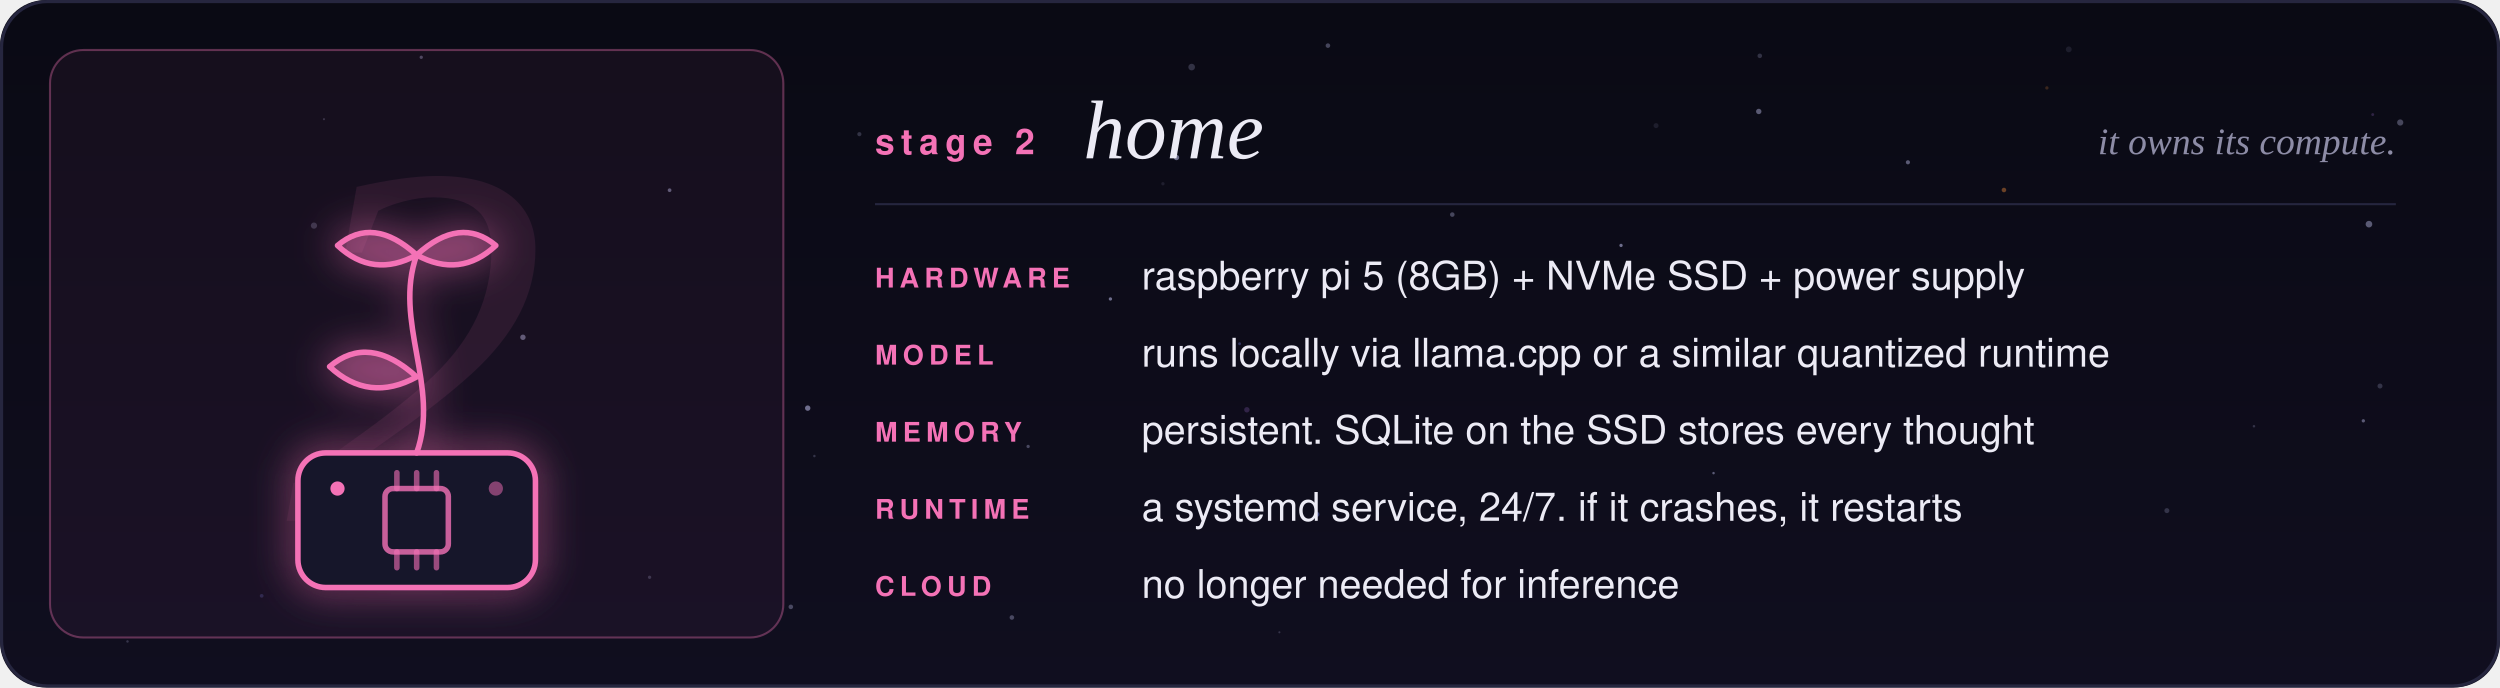
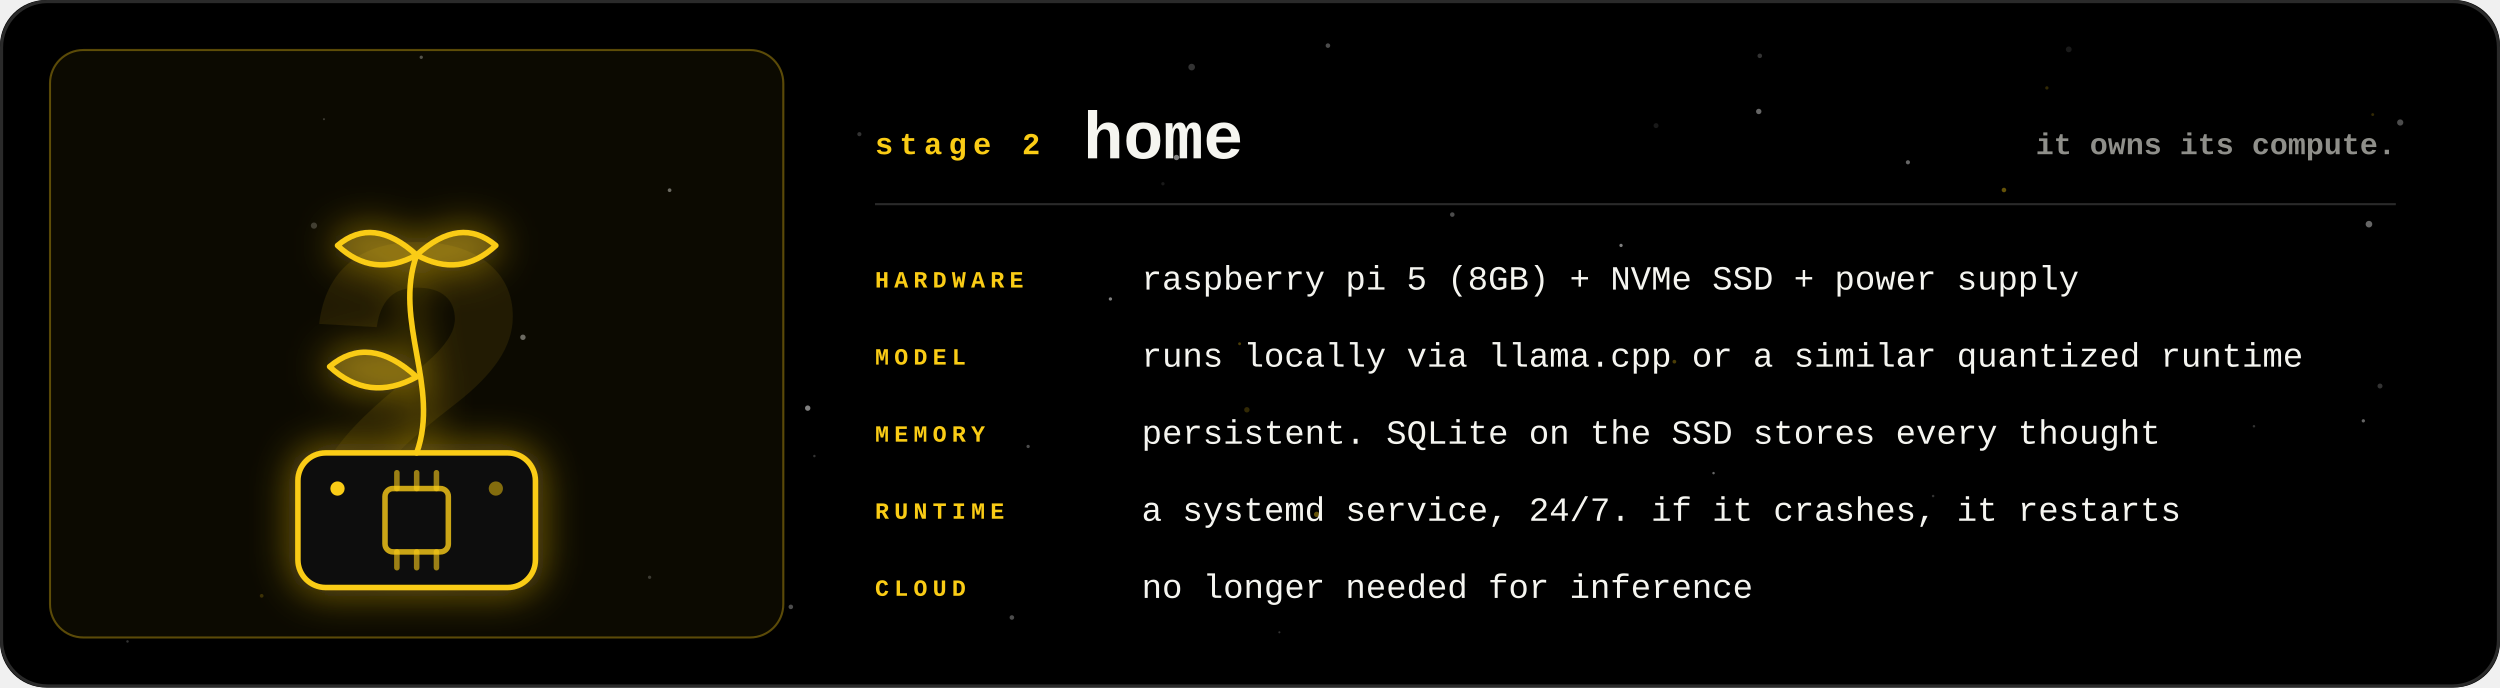
<svg xmlns="http://www.w3.org/2000/svg" viewBox="0 0 1200 330" width="1200" height="330" role="img" aria-label="stage 2, home. hardware: raspberry pi 5 (8GB) + NVMe SSD + power supply. model: runs locally via llama.cpp or a similar quantized runtime. memory: persistent. SQLite on the SSD stores every thought. runtime: a systemd service, 24/7. if it crashes, it restarts. cloud: no longer needed for inference">
  <defs>
    <linearGradient id="bg" x1="0" y1="0" x2="0" y2="1">
-       <stop offset="0" stop-color="#0a0a14" />
-       <stop offset="1" stop-color="#100e1f" />
+       <stop offset="0" stop-color="#000000" />
+       <stop offset="1" stop-color="#000000" />
    </linearGradient>
    <linearGradient id="spec" gradientUnits="userSpaceOnUse" x1="60" y1="0" x2="1140" y2="0">
-       <stop offset="0" stop-color="#fbbf24" />
-       <stop offset="0.2" stop-color="#fb923c" />
-       <stop offset="0.3" stop-color="#f472b6" />
-       <stop offset="0.5" stop-color="#c084fc" />
-       <stop offset="0.7" stop-color="#818cf8" />
-       <stop offset="0.8" stop-color="#38bdf8" />
-       <stop offset="1" stop-color="#34d399" />
+       <stop offset="0" stop-color="#facc15" />
+       <stop offset="0.2" stop-color="#facc15" />
+       <stop offset="0.3" stop-color="#facc15" />
+       <stop offset="0.5" stop-color="#facc15" />
+       <stop offset="0.7" stop-color="#facc15" />
+       <stop offset="0.8" stop-color="#facc15" />
+       <stop offset="1" stop-color="#facc15" />
    </linearGradient>
    <filter id="glow" x="-50%" y="-50%" width="200%" height="200%">
      <feGaussianBlur stdDeviation="5" result="b" />
      <feMerge>
        <feMergeNode in="b" />
        <feMergeNode in="SourceGraphic" />
      </feMerge>
    </filter>
    <marker id="arr" viewBox="0 0 10 10" refX="8" refY="5" markerWidth="7" markerHeight="7" orient="auto-start-reverse">
-       <path d="M0 0L10 5L0 10z" fill="#8d8ca6" />
+       <path d="M0 0L10 5L0 10z" fill="#8f8f8a" />
    </marker>
  </defs>
  <rect width="1200" height="330" rx="22" fill="url(#bg)" />
-   <circle cx="1138.9" cy="55" r="0.7" fill="#c084fc" opacity="0.2" />
-   <circle cx="778.1" cy="117.8" r="0.8" fill="#cfd0ff" opacity="0.5" />
-   <circle cx="387.7" cy="195.9" r="1.3" fill="#cfd0ff" opacity="0.5" />
-   <circle cx="844.7" cy="26.8" r="1.1" fill="#cfd0ff" opacity="0.2" />
-   <circle cx="235.6" cy="272" r="1.5" fill="#cfd0ff" opacity="0.4" />
-   <circle cx="1142.4" cy="185.3" r="1.2" fill="#cfd0ff" opacity="0.2" />
-   <circle cx="1137.1" cy="107.6" r="1.6" fill="#cfd0ff" opacity="0.4" />
-   <circle cx="179.3" cy="264.5" r="0.7" fill="#cfd0ff" opacity="0.1" />
-   <circle cx="637.4" cy="21.9" r="1.1" fill="#cfd0ff" opacity="0.3" />
-   <circle cx="493.5" cy="214.3" r="0.8" fill="#cfd0ff" opacity="0.3" />
-   <circle cx="697.1" cy="103" r="1.1" fill="#cfd0ff" opacity="0.3" />
-   <circle cx="803.7" cy="173.6" r="0.9" fill="#c084fc" opacity="0.3" />
-   <circle cx="485.7" cy="296.4" r="1.1" fill="#cfd0ff" opacity="0.3" />
-   <circle cx="125.6" cy="286" r="0.9" fill="#818cf8" opacity="0.2" />
-   <circle cx="1081.9" cy="204.6" r="0.6" fill="#cfd0ff" opacity="0.2" />
-   <circle cx="927.9" cy="238.1" r="0.6" fill="#cfd0ff" opacity="0.2" />
-   <circle cx="155.5" cy="57.2" r="0.5" fill="#cfd0ff" opacity="0.2" />
-   <circle cx="844.2" cy="53.5" r="1.3" fill="#cfd0ff" opacity="0.4" />
-   <circle cx="572" cy="32.2" r="1.6" fill="#cfd0ff" opacity="0.2" />
-   <circle cx="961.9" cy="91.2" r="1.1" fill="#fb923c" opacity="0.4" />
-   <circle cx="412.5" cy="64.4" r="1" fill="#cfd0ff" opacity="0.2" />
-   <circle cx="61.2" cy="307.9" r="0.6" fill="#cfd0ff" opacity="0.2" />
-   <circle cx="311.8" cy="277.1" r="0.8" fill="#cfd0ff" opacity="0.2" />
-   <circle cx="564.7" cy="75.6" r="1.3" fill="#cfd0ff" opacity="0.5" />
-   <circle cx="993" cy="23.7" r="1.4" fill="#cfd0ff" opacity="0.1" />
-   <circle cx="251" cy="161.9" r="1.3" fill="#cfd0ff" opacity="0.4" />
-   <circle cx="558.2" cy="88.2" r="0.8" fill="#cfd0ff" opacity="0.1" />
-   <circle cx="794.9" cy="60.3" r="1.2" fill="#cfd0ff" opacity="0.1" />
-   <circle cx="598.5" cy="196.7" r="1.3" fill="#c084fc" opacity="0.2" />
-   <circle cx="915.8" cy="77.9" r="1" fill="#cfd0ff" opacity="0.4" />
-   <circle cx="533" cy="143.5" r="0.8" fill="#cfd0ff" opacity="0.5" />
-   <circle cx="822.5" cy="227.1" r="0.6" fill="#cfd0ff" opacity="0.4" />
-   <circle cx="1134.4" cy="202" r="0.8" fill="#cfd0ff" opacity="0.4" />
-   <circle cx="321.4" cy="91.3" r="0.9" fill="#cfd0ff" opacity="0.4" />
-   <circle cx="595" cy="165" r="0.7" fill="#818cf8" opacity="0.3" />
-   <circle cx="1040.1" cy="245.1" r="1.2" fill="#cfd0ff" opacity="0.2" />
-   <circle cx="202.2" cy="27.5" r="0.8" fill="#cfd0ff" opacity="0.3" />
-   <circle cx="1152.1" cy="58.8" r="1.5" fill="#cfd0ff" opacity="0.3" />
-   <circle cx="632" cy="246.9" r="1.3" fill="#818cf8" opacity="0.4" />
-   <circle cx="982.5" cy="42.2" r="0.8" fill="#fb923c" opacity="0.2" />
-   <circle cx="379.6" cy="291.3" r="1.1" fill="#cfd0ff" opacity="0.3" />
-   <circle cx="390.9" cy="218.9" r="0.6" fill="#cfd0ff" opacity="0.2" />
-   <circle cx="614.1" cy="303.5" r="0.5" fill="#cfd0ff" opacity="0.2" />
-   <circle cx="150.7" cy="108.3" r="1.5" fill="#cfd0ff" opacity="0.2" />
-   <rect x="0.75" y="0.75" width="1198.5" height="328.5" rx="22" fill="none" stroke="#26263f" stroke-width="1.5" />
-   <rect x="24" y="24" width="352" height="282" rx="16" fill="#f472b6" fill-opacity="0.05" stroke="#f472b6" stroke-opacity="0.35" />
-   <text x="200" y="250" font-family="Georgia,'Times New Roman',serif" font-size="250" fill="#f472b6" font-style="italic" text-anchor="middle" opacity="0.09">2</text>
+   <circle cx="1138.9" cy="55" r="0.7" fill="#facc15" opacity="0.2" />
+   <circle cx="778.1" cy="117.8" r="0.8" fill="#ffffff" opacity="0.5" />
+   <circle cx="387.7" cy="195.9" r="1.3" fill="#ffffff" opacity="0.5" />
+   <circle cx="844.7" cy="26.8" r="1.1" fill="#ffffff" opacity="0.2" />
+   <circle cx="235.6" cy="272" r="1.5" fill="#ffffff" opacity="0.4" />
+   <circle cx="1142.4" cy="185.3" r="1.2" fill="#ffffff" opacity="0.2" />
+   <circle cx="1137.1" cy="107.6" r="1.6" fill="#ffffff" opacity="0.4" />
+   <circle cx="179.3" cy="264.5" r="0.7" fill="#ffffff" opacity="0.1" />
+   <circle cx="637.4" cy="21.9" r="1.1" fill="#ffffff" opacity="0.3" />
+   <circle cx="493.5" cy="214.3" r="0.8" fill="#ffffff" opacity="0.3" />
+   <circle cx="697.1" cy="103" r="1.1" fill="#ffffff" opacity="0.3" />
+   <circle cx="803.7" cy="173.6" r="0.9" fill="#facc15" opacity="0.3" />
+   <circle cx="485.7" cy="296.4" r="1.1" fill="#ffffff" opacity="0.3" />
+   <circle cx="125.6" cy="286" r="0.9" fill="#facc15" opacity="0.2" />
+   <circle cx="1081.9" cy="204.6" r="0.6" fill="#ffffff" opacity="0.2" />
+   <circle cx="927.9" cy="238.1" r="0.6" fill="#ffffff" opacity="0.2" />
+   <circle cx="155.5" cy="57.2" r="0.5" fill="#ffffff" opacity="0.2" />
+   <circle cx="844.2" cy="53.5" r="1.3" fill="#ffffff" opacity="0.4" />
+   <circle cx="572" cy="32.2" r="1.6" fill="#ffffff" opacity="0.2" />
+   <circle cx="961.9" cy="91.2" r="1.1" fill="#facc15" opacity="0.4" />
+   <circle cx="412.5" cy="64.4" r="1" fill="#ffffff" opacity="0.2" />
+   <circle cx="61.2" cy="307.9" r="0.6" fill="#ffffff" opacity="0.2" />
+   <circle cx="311.8" cy="277.1" r="0.8" fill="#ffffff" opacity="0.2" />
+   <circle cx="564.7" cy="75.6" r="1.3" fill="#ffffff" opacity="0.5" />
+   <circle cx="993" cy="23.7" r="1.4" fill="#ffffff" opacity="0.1" />
+   <circle cx="251" cy="161.9" r="1.3" fill="#ffffff" opacity="0.4" />
+   <circle cx="558.2" cy="88.2" r="0.8" fill="#ffffff" opacity="0.1" />
+   <circle cx="794.9" cy="60.3" r="1.2" fill="#ffffff" opacity="0.1" />
+   <circle cx="598.5" cy="196.7" r="1.3" fill="#facc15" opacity="0.2" />
+   <circle cx="915.8" cy="77.9" r="1" fill="#ffffff" opacity="0.4" />
+   <circle cx="533" cy="143.5" r="0.8" fill="#ffffff" opacity="0.5" />
+   <circle cx="822.5" cy="227.1" r="0.6" fill="#ffffff" opacity="0.4" />
+   <circle cx="1134.4" cy="202" r="0.8" fill="#ffffff" opacity="0.4" />
+   <circle cx="321.4" cy="91.3" r="0.9" fill="#ffffff" opacity="0.4" />
+   <circle cx="595" cy="165" r="0.7" fill="#facc15" opacity="0.3" />
+   <circle cx="1040.1" cy="245.1" r="1.2" fill="#ffffff" opacity="0.2" />
+   <circle cx="202.2" cy="27.5" r="0.8" fill="#ffffff" opacity="0.3" />
+   <circle cx="1152.1" cy="58.8" r="1.5" fill="#ffffff" opacity="0.3" />
+   <circle cx="632" cy="246.9" r="1.3" fill="#facc15" opacity="0.4" />
+   <circle cx="982.5" cy="42.2" r="0.8" fill="#facc15" opacity="0.2" />
+   <circle cx="379.6" cy="291.3" r="1.1" fill="#ffffff" opacity="0.3" />
+   <circle cx="390.9" cy="218.9" r="0.6" fill="#ffffff" opacity="0.2" />
+   <circle cx="614.1" cy="303.5" r="0.5" fill="#ffffff" opacity="0.2" />
+   <circle cx="150.7" cy="108.3" r="1.5" fill="#ffffff" opacity="0.2" />
+   <rect x="0.75" y="0.75" width="1198.5" height="328.5" rx="22" fill="none" stroke="#2a2a2a" stroke-width="1.5" />
+   <rect x="24" y="24" width="352" height="282" rx="16" fill="#facc15" fill-opacity="0.05" stroke="#facc15" stroke-opacity="0.35" />
+   <text x="200" y="250" font-family="Consolas,'SF Mono',SFMono-Regular,Menlo,'Liberation Mono','Courier New',monospace" font-size="200" fill="#facc15" text-anchor="middle" font-weight="700" opacity="0.09">2</text>
  <g transform="translate(200 282) scale(1.9)" stroke-width="1.4" stroke-linecap="round" stroke-linejoin="round" filter="url(#glow)">
-     <rect x="-30" y="-34" width="60" height="34" rx="7" fill="#14142a" stroke="#f472b6" />
-     <rect x="-8" y="-25" width="16" height="16" rx="2" fill="none" stroke="#f472b6" opacity="0.8" />
-     <path d="M-5 -25v-4M-5 -9v4" stroke="#f472b6" opacity="0.6" />
-     <path d="M0 -25v-4M0 -9v4" stroke="#f472b6" opacity="0.6" />
-     <path d="M5 -25v-4M5 -9v4" stroke="#f472b6" opacity="0.6" />
-     <circle cx="-20" cy="-25" r="1.8" fill="#f472b6" />
-     <circle cx="20" cy="-25" r="1.8" fill="#f472b6" opacity="0.5" />
-     <path d="M0 -34 C6 -50.7 -6 -67.3 0 -84" fill="none" stroke="#f472b6" />
-     <path d="M0 -53.2 q-12.1 -11 -22 -2.6 q9.9 9.2 22 2.6 z" fill="#f472b6" fill-opacity="0.28" stroke="#f472b6" />
-     <path d="M0 -84 q-11 -10 -20 -2.4 q9 8.4 20 2.4 z" fill="#f472b6" fill-opacity="0.28" stroke="#f472b6" />
-     <path d="M0 -84 q11 -10 20 -2.4 q-9 8.4 -20 2.4 z" fill="#f472b6" fill-opacity="0.28" stroke="#f472b6" />
+     <rect x="-30" y="-34" width="60" height="34" rx="7" fill="#0c0c0c" stroke="#facc15" />
+     <rect x="-8" y="-25" width="16" height="16" rx="2" fill="none" stroke="#facc15" opacity="0.8" />
+     <path d="M-5 -25v-4M-5 -9v4" stroke="#facc15" opacity="0.6" />
+     <path d="M0 -25v-4M0 -9v4" stroke="#facc15" opacity="0.6" />
+     <path d="M5 -25v-4M5 -9v4" stroke="#facc15" opacity="0.6" />
+     <circle cx="-20" cy="-25" r="1.8" fill="#facc15" />
+     <circle cx="20" cy="-25" r="1.8" fill="#facc15" opacity="0.5" />
+     <path d="M0 -34 C6 -50.7 -6 -67.3 0 -84" fill="none" stroke="#facc15" />
+     <path d="M0 -53.2 q-12.1 -11 -22 -2.6 q9.9 9.2 22 2.6 z" fill="#facc15" fill-opacity="0.28" stroke="#facc15" />
+     <path d="M0 -84 q-11 -10 -20 -2.4 q9 8.4 20 2.4 z" fill="#facc15" fill-opacity="0.28" stroke="#facc15" />
+     <path d="M0 -84 q11 -10 20 -2.4 q-9 8.4 -20 2.4 z" fill="#facc15" fill-opacity="0.28" stroke="#facc15" />
  </g>
-   <text x="420" y="74" font-family="'Segoe UI',system-ui,-apple-system,Helvetica,Arial,sans-serif" font-size="17" fill="#f472b6" font-weight="600" letter-spacing="3">stage 2</text>
-   <text x="520" y="76" font-family="Georgia,'Times New Roman',serif" font-size="40" fill="#ecebf5" font-style="italic">home</text>
-   <text x="1150" y="74" font-family="Georgia,'Times New Roman',serif" font-size="18" fill="#8d8ca6" font-style="italic" text-anchor="end">it owns its compute.</text>
-   <path d="M420 98H1150" stroke="#26263f" />
-   <text x="420" y="138" font-family="'Segoe UI',system-ui,-apple-system,Helvetica,Arial,sans-serif" font-size="13" fill="#f472b6" font-weight="600" letter-spacing="2.5">HARDWARE</text>
-   <text x="548" y="139" font-family="'Segoe UI',system-ui,-apple-system,Helvetica,Arial,sans-serif" font-size="19" fill="#ecebf5">raspberry pi 5 (8GB) + NVMe SSD + power supply</text>
-   <text x="420" y="175" font-family="'Segoe UI',system-ui,-apple-system,Helvetica,Arial,sans-serif" font-size="13" fill="#f472b6" font-weight="600" letter-spacing="2.5">MODEL</text>
-   <text x="548" y="176" font-family="'Segoe UI',system-ui,-apple-system,Helvetica,Arial,sans-serif" font-size="19" fill="#ecebf5">runs locally via llama.cpp or a similar quantized runtime</text>
-   <text x="420" y="212" font-family="'Segoe UI',system-ui,-apple-system,Helvetica,Arial,sans-serif" font-size="13" fill="#f472b6" font-weight="600" letter-spacing="2.5">MEMORY</text>
-   <text x="548" y="213" font-family="'Segoe UI',system-ui,-apple-system,Helvetica,Arial,sans-serif" font-size="19" fill="#ecebf5">persistent. SQLite on the SSD stores every thought</text>
-   <text x="420" y="249" font-family="'Segoe UI',system-ui,-apple-system,Helvetica,Arial,sans-serif" font-size="13" fill="#f472b6" font-weight="600" letter-spacing="2.5">RUNTIME</text>
-   <text x="548" y="250" font-family="'Segoe UI',system-ui,-apple-system,Helvetica,Arial,sans-serif" font-size="19" fill="#ecebf5">a systemd service, 24/7. if it crashes, it restarts</text>
-   <text x="420" y="286" font-family="'Segoe UI',system-ui,-apple-system,Helvetica,Arial,sans-serif" font-size="13" fill="#f472b6" font-weight="600" letter-spacing="2.5">CLOUD</text>
-   <text x="548" y="287" font-family="'Segoe UI',system-ui,-apple-system,Helvetica,Arial,sans-serif" font-size="19" fill="#ecebf5">no longer needed for inference</text>
+   <text x="420" y="74" font-family="Consolas,'SF Mono',SFMono-Regular,Menlo,'Liberation Mono','Courier New',monospace" font-size="14.6" fill="#facc15" font-weight="600" letter-spacing="3">stage 2</text>
+   <text x="520" y="76" font-family="Consolas,'SF Mono',SFMono-Regular,Menlo,'Liberation Mono','Courier New',monospace" font-size="32" fill="#f5f5f0" font-weight="700">home</text>
+   <text x="1150" y="74" font-family="Consolas,'SF Mono',SFMono-Regular,Menlo,'Liberation Mono','Courier New',monospace" font-size="14.4" fill="#8f8f8a" text-anchor="end" font-weight="700">it owns its compute.</text>
+   <path d="M420 98H1150" stroke="#2a2a2a" />
+   <text x="420" y="138" font-family="Consolas,'SF Mono',SFMono-Regular,Menlo,'Liberation Mono','Courier New',monospace" font-size="11.2" fill="#facc15" font-weight="600" letter-spacing="2.5">HARDWARE</text>
+   <text x="548" y="139" font-family="Consolas,'SF Mono',SFMono-Regular,Menlo,'Liberation Mono','Courier New',monospace" font-size="16.3" fill="#f5f5f0">raspberry pi 5 (8GB) + NVMe SSD + power supply</text>
+   <text x="420" y="175" font-family="Consolas,'SF Mono',SFMono-Regular,Menlo,'Liberation Mono','Courier New',monospace" font-size="11.2" fill="#facc15" font-weight="600" letter-spacing="2.5">MODEL</text>
+   <text x="548" y="176" font-family="Consolas,'SF Mono',SFMono-Regular,Menlo,'Liberation Mono','Courier New',monospace" font-size="16.3" fill="#f5f5f0">runs locally via llama.cpp or a similar quantized runtime</text>
+   <text x="420" y="212" font-family="Consolas,'SF Mono',SFMono-Regular,Menlo,'Liberation Mono','Courier New',monospace" font-size="11.2" fill="#facc15" font-weight="600" letter-spacing="2.5">MEMORY</text>
+   <text x="548" y="213" font-family="Consolas,'SF Mono',SFMono-Regular,Menlo,'Liberation Mono','Courier New',monospace" font-size="16.3" fill="#f5f5f0">persistent. SQLite on the SSD stores every thought</text>
+   <text x="420" y="249" font-family="Consolas,'SF Mono',SFMono-Regular,Menlo,'Liberation Mono','Courier New',monospace" font-size="11.2" fill="#facc15" font-weight="600" letter-spacing="2.5">RUNTIME</text>
+   <text x="548" y="250" font-family="Consolas,'SF Mono',SFMono-Regular,Menlo,'Liberation Mono','Courier New',monospace" font-size="16.3" fill="#f5f5f0">a systemd service, 24/7. if it crashes, it restarts</text>
+   <text x="420" y="286" font-family="Consolas,'SF Mono',SFMono-Regular,Menlo,'Liberation Mono','Courier New',monospace" font-size="11.2" fill="#facc15" font-weight="600" letter-spacing="2.5">CLOUD</text>
+   <text x="548" y="287" font-family="Consolas,'SF Mono',SFMono-Regular,Menlo,'Liberation Mono','Courier New',monospace" font-size="16.3" fill="#f5f5f0">no longer needed for inference</text>
</svg>
